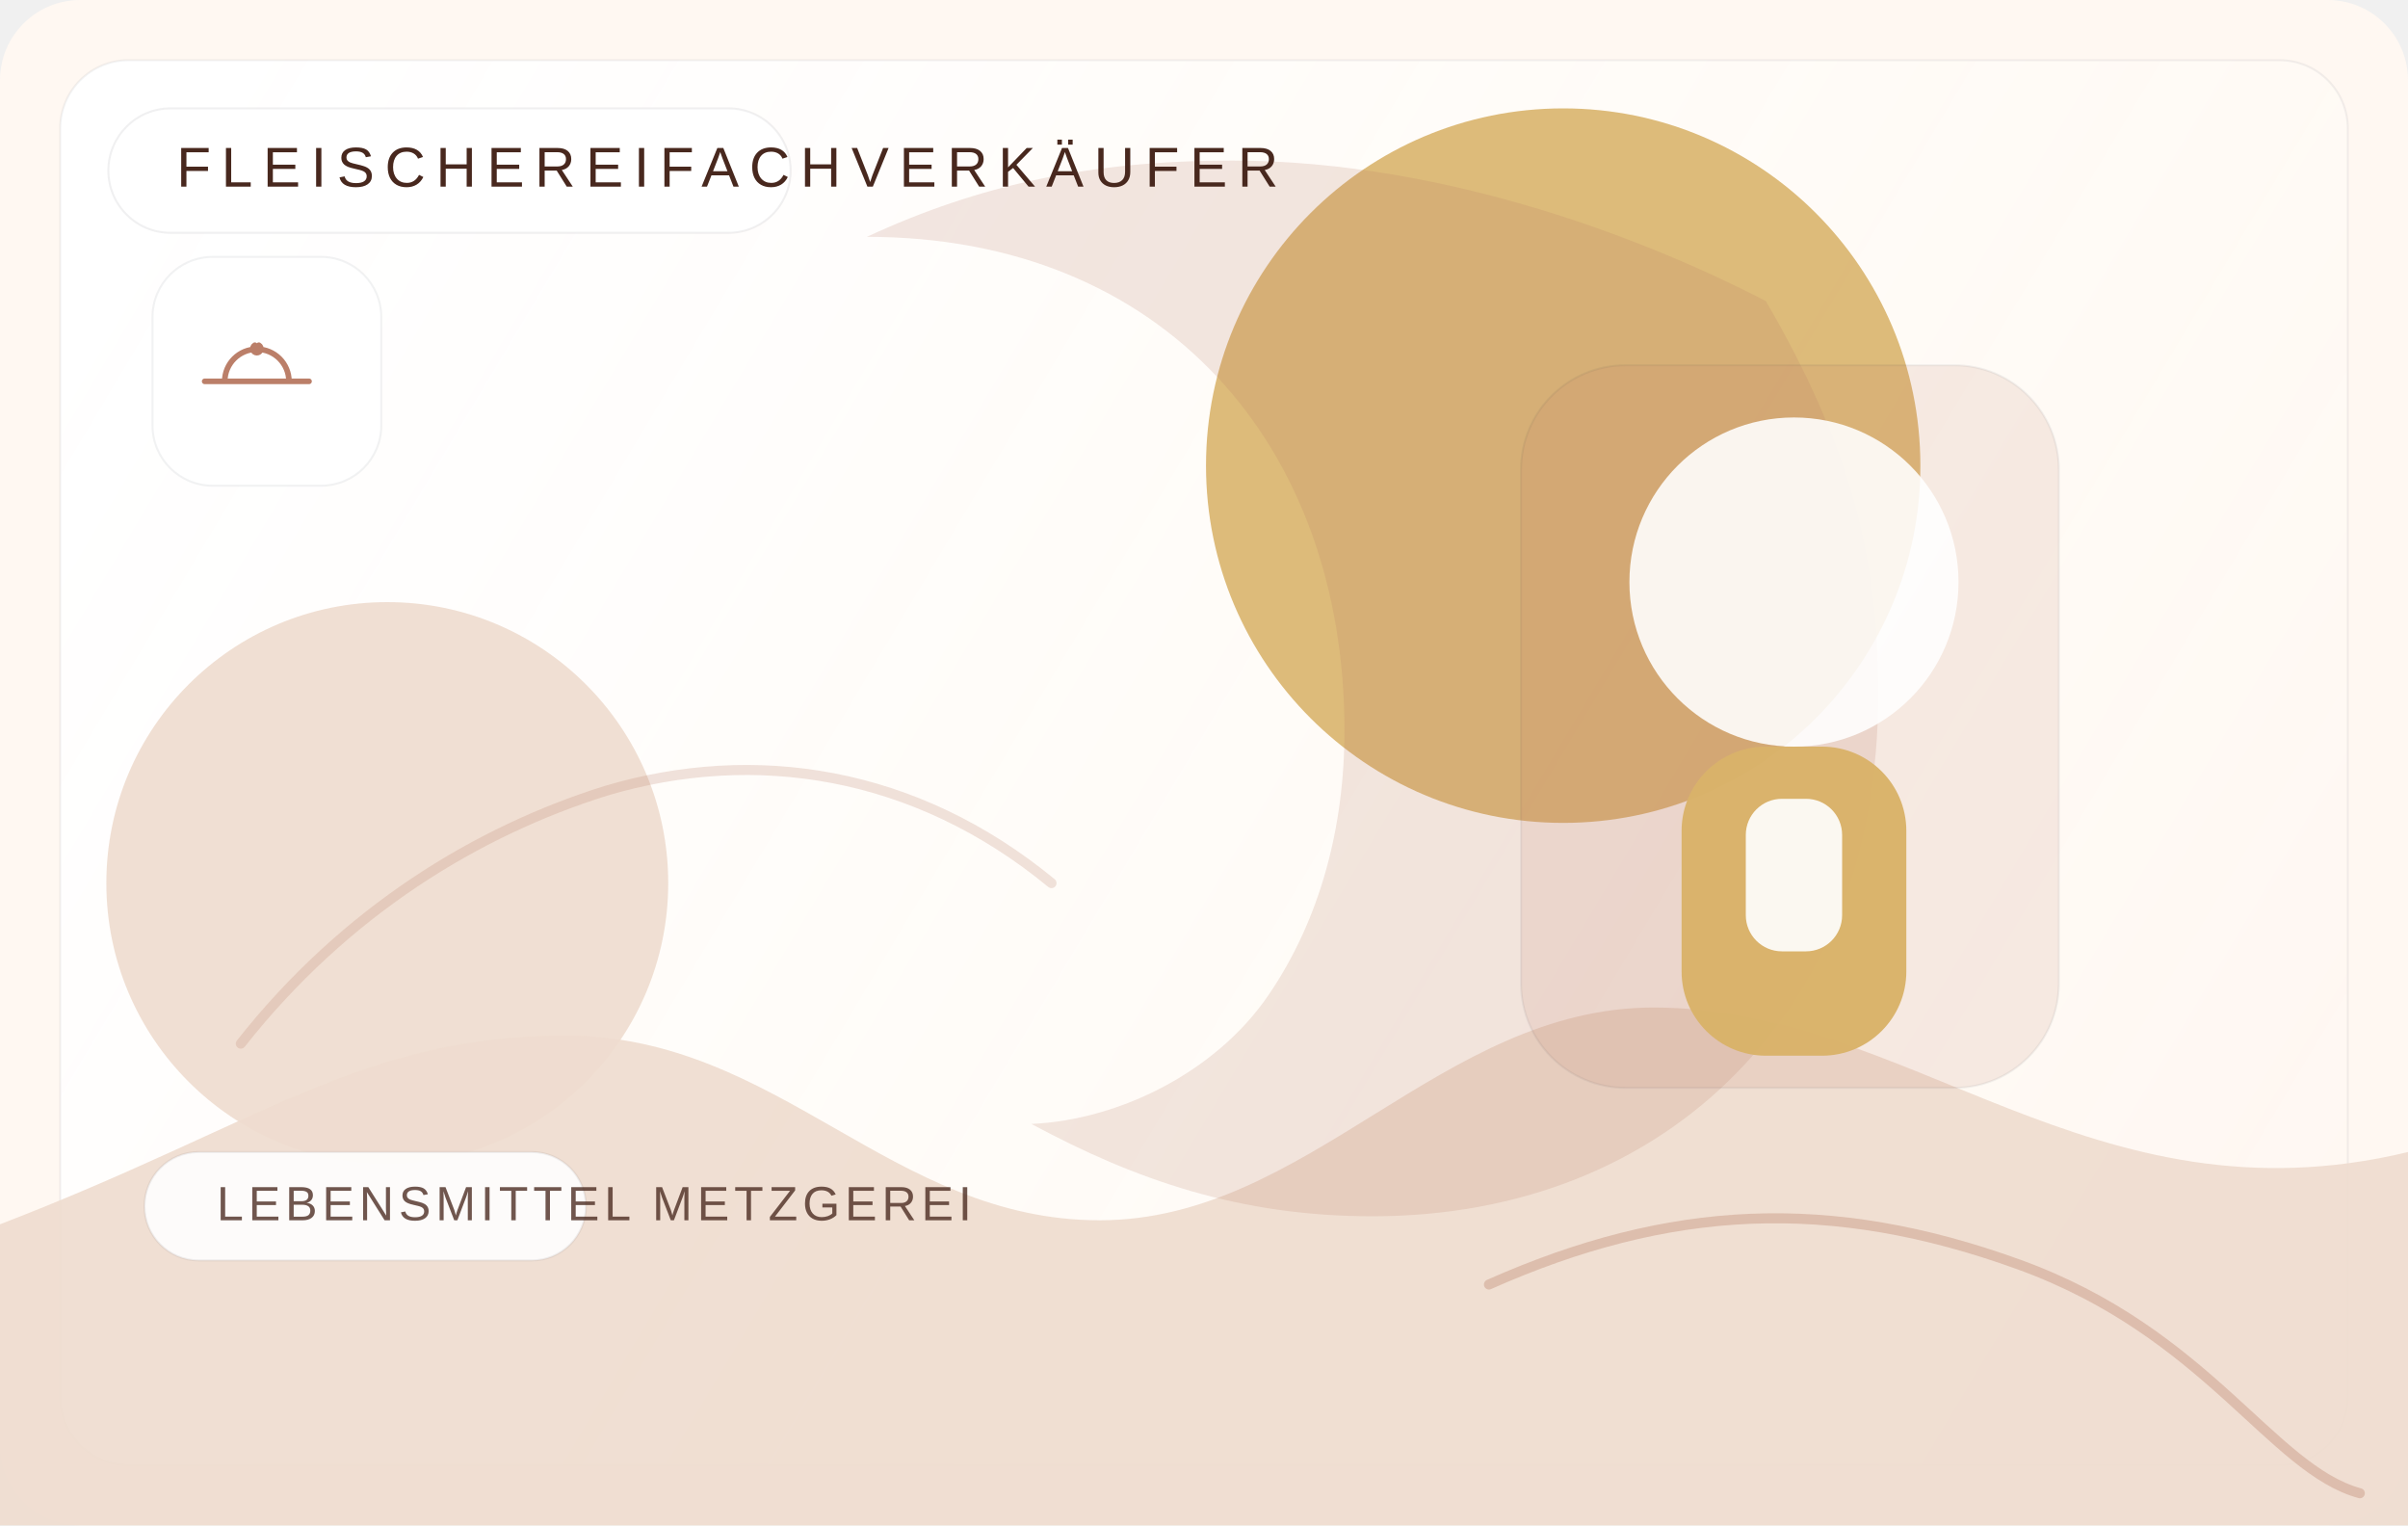
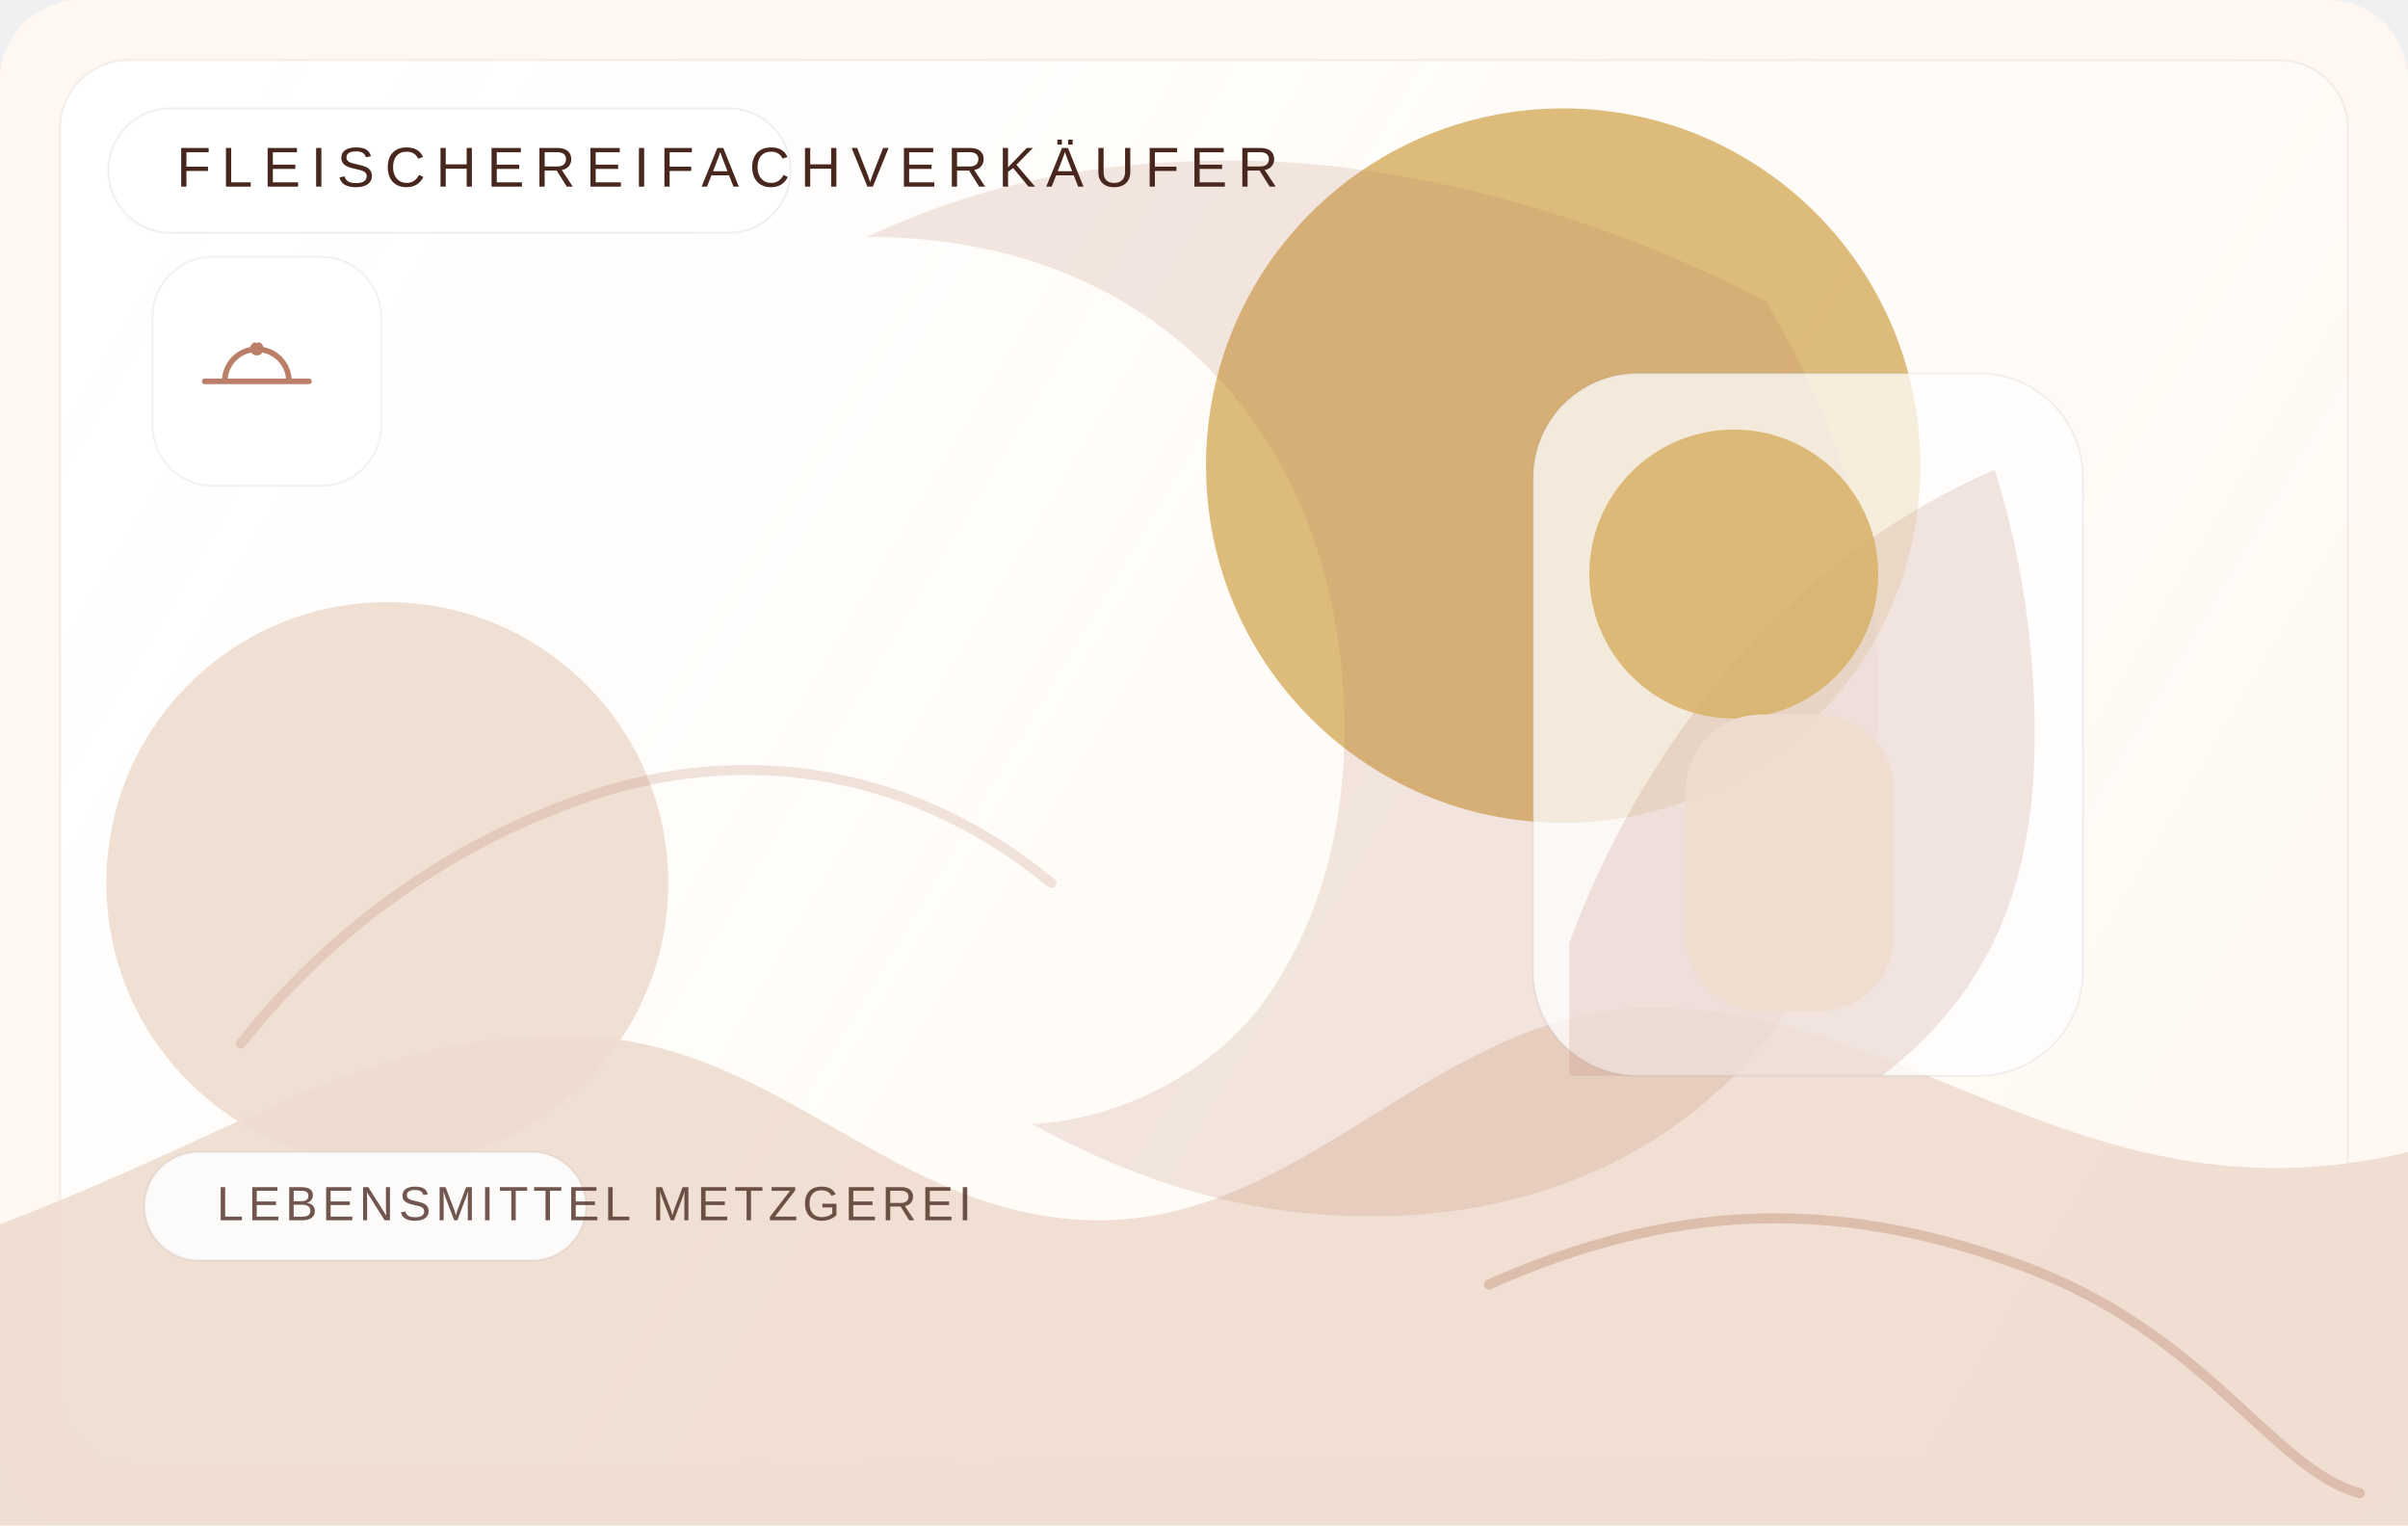
<svg xmlns="http://www.w3.org/2000/svg" width="1200" height="760" viewBox="0 0 1200 760" fill="none">
  <rect width="1200" height="760" rx="40" fill="#fff8f2" />
  <rect x="30" y="30" width="1140" height="700" rx="34" fill="url(#panelGradient)" stroke="rgba(32,40,52,0.06)" />
  <circle cx="779" cy="232" r="178" fill="#d9b26a" fill-opacity="0.88" />
  <circle cx="193" cy="440" r="140" fill="#efdccf" fill-opacity="0.92" />
  <path d="M0 610C130 560 180 516 282 516C388 516 444 608 548 608C652 608 718 502 824 502C952 502 1042 612 1200 574V760H0V610Z" fill="#efdccf" fill-opacity="0.92" />
  <path d="M880 150c42 72 56 128 56 196 0 156-104 260-252 260-66 0-118-18-170-46 44-2 92-26 118-64 26-38 38-84 38-132 0-142-90-246-238-246 56-26 112-38 182-38 110 0 212 42 266 70Z" fill="#bb7f69" fill-opacity="0.18" />
  <rect x="54" y="54" width="340" height="62" rx="31" fill="white" fill-opacity="0.88" stroke="rgba(32,40,52,0.07)" />
  <text x="88" y="93" font-size="28" font-family="Arial, sans-serif" fill="#48281e" letter-spacing="5.2">FLEISCHEREIFACHVERKÄUFER</text>
  <rect x="72" y="574" width="220" height="54" rx="27" fill="white" fill-opacity="0.88" stroke="rgba(32,40,52,0.07)" />
  <text x="108" y="608" font-size="24" font-family="Arial, sans-serif" fill="#48281e" opacity="0.78" letter-spacing="2.4">LEBENSMITTEL METZGEREI</text>
  <rect x="76" y="128" width="114" height="114" rx="30" fill="white" fill-opacity="0.92" stroke="rgba(32,40,52,0.06)" />
  <g transform="translate(88 140)" style="color:#bb7f69">
    <path d="M14 50h52m-42 0a16 16 0 0 1 32 0m-24 0h16m-9-18a2 2 0 1 0 2 0" fill="none" stroke="currentColor" stroke-width="2.8" stroke-linecap="round" />
  </g>
-   <rect x="758" y="182" width="268" height="360" rx="52" fill="#bb7f69" fill-opacity="0.14" stroke="rgba(32,40,52,0.06)" />
-   <circle cx="894" cy="290" r="82" fill="white" fill-opacity="0.88" />
-   <rect x="838" y="372" width="112" height="154" rx="42" fill="#d9b26a" fill-opacity="0.98" />
-   <rect x="870" y="398" width="48" height="76" rx="18" fill="white" fill-opacity="0.9" />
+   <rect x="764" y="186" width="274" height="350" rx="52" fill="white" fill-opacity="0.74" stroke="rgba(32,40,52,0.06)" />
+   <path d="M782 470c34-92 102-188 212-236 14 44 20 90 20 132 0 86-30 134-76 170H782z" fill="#bb7f69" fill-opacity="0.2" />
+   <circle cx="864" cy="286" r="72" fill="#d9b26a" fill-opacity="0.88" />
+   <rect x="840" y="356" width="104" height="148" rx="38" fill="#efdccf" fill-opacity="0.96" />
  <path d="M742 640c90-40 170-44 264-10 94 34 126 102 170 114" stroke="#bb7f69" stroke-opacity="0.34" stroke-width="5" stroke-linecap="round" />
  <path d="M120 520c52-66 118-106 182-126 74-22 154-10 222 46" stroke="#bb7f69" stroke-opacity="0.22" stroke-width="5" stroke-linecap="round" />
  <defs>
    <linearGradient id="panelGradient" x1="88" y1="78" x2="1130" y2="700" gradientUnits="userSpaceOnUse">
      <stop stop-color="white" stop-opacity="0.98" />
      <stop offset="1" stop-color="#fff8f2" stop-opacity="0.92" />
    </linearGradient>
  </defs>
</svg>
